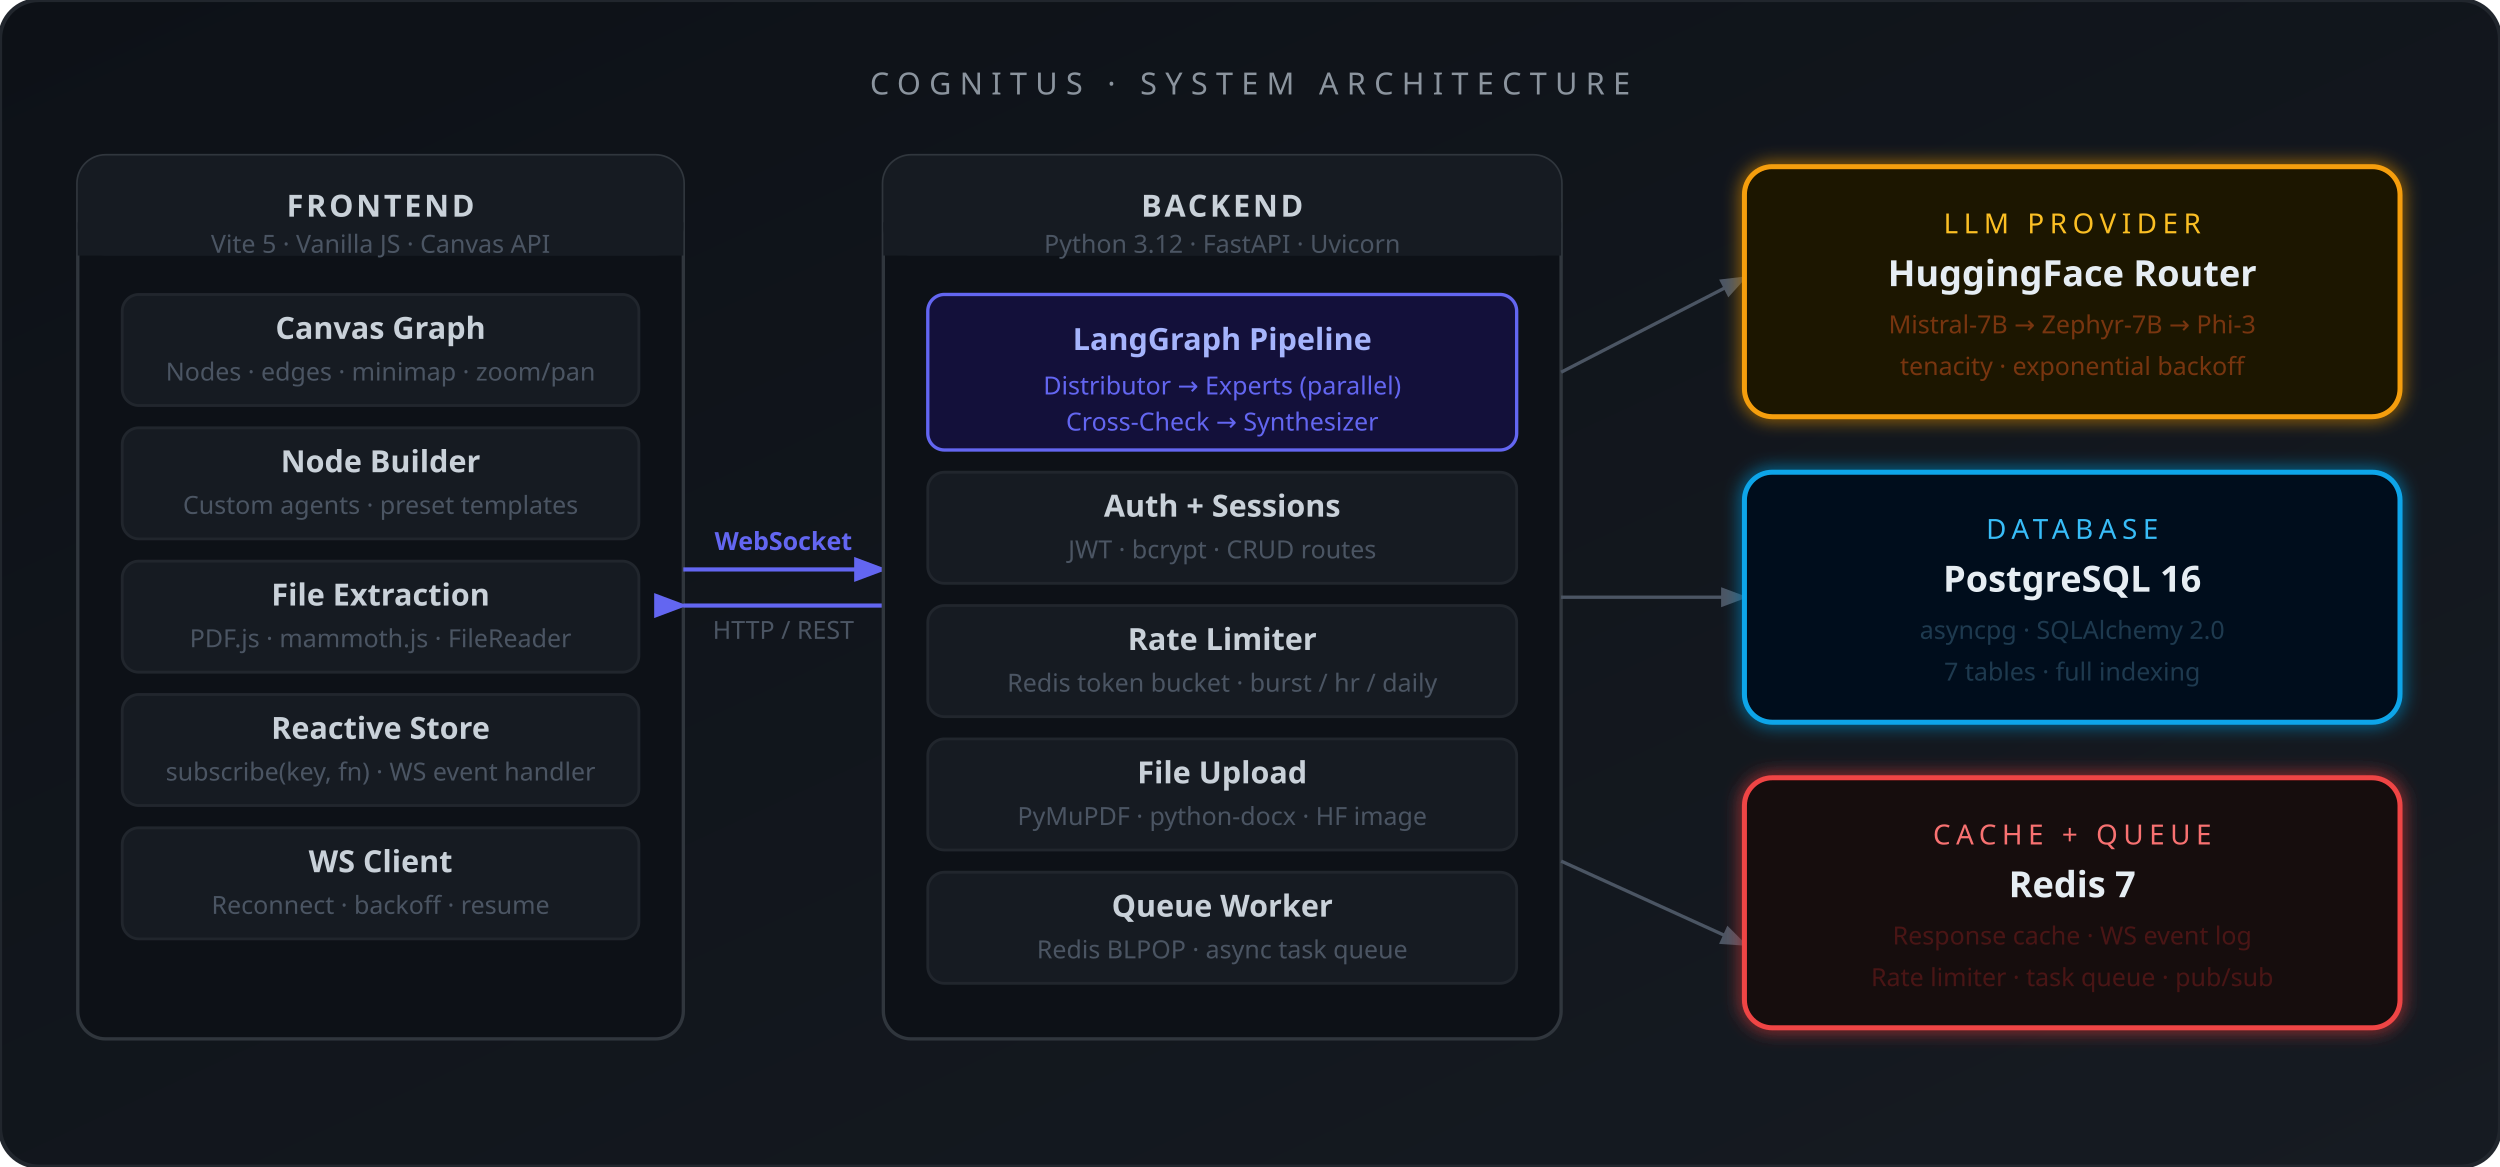
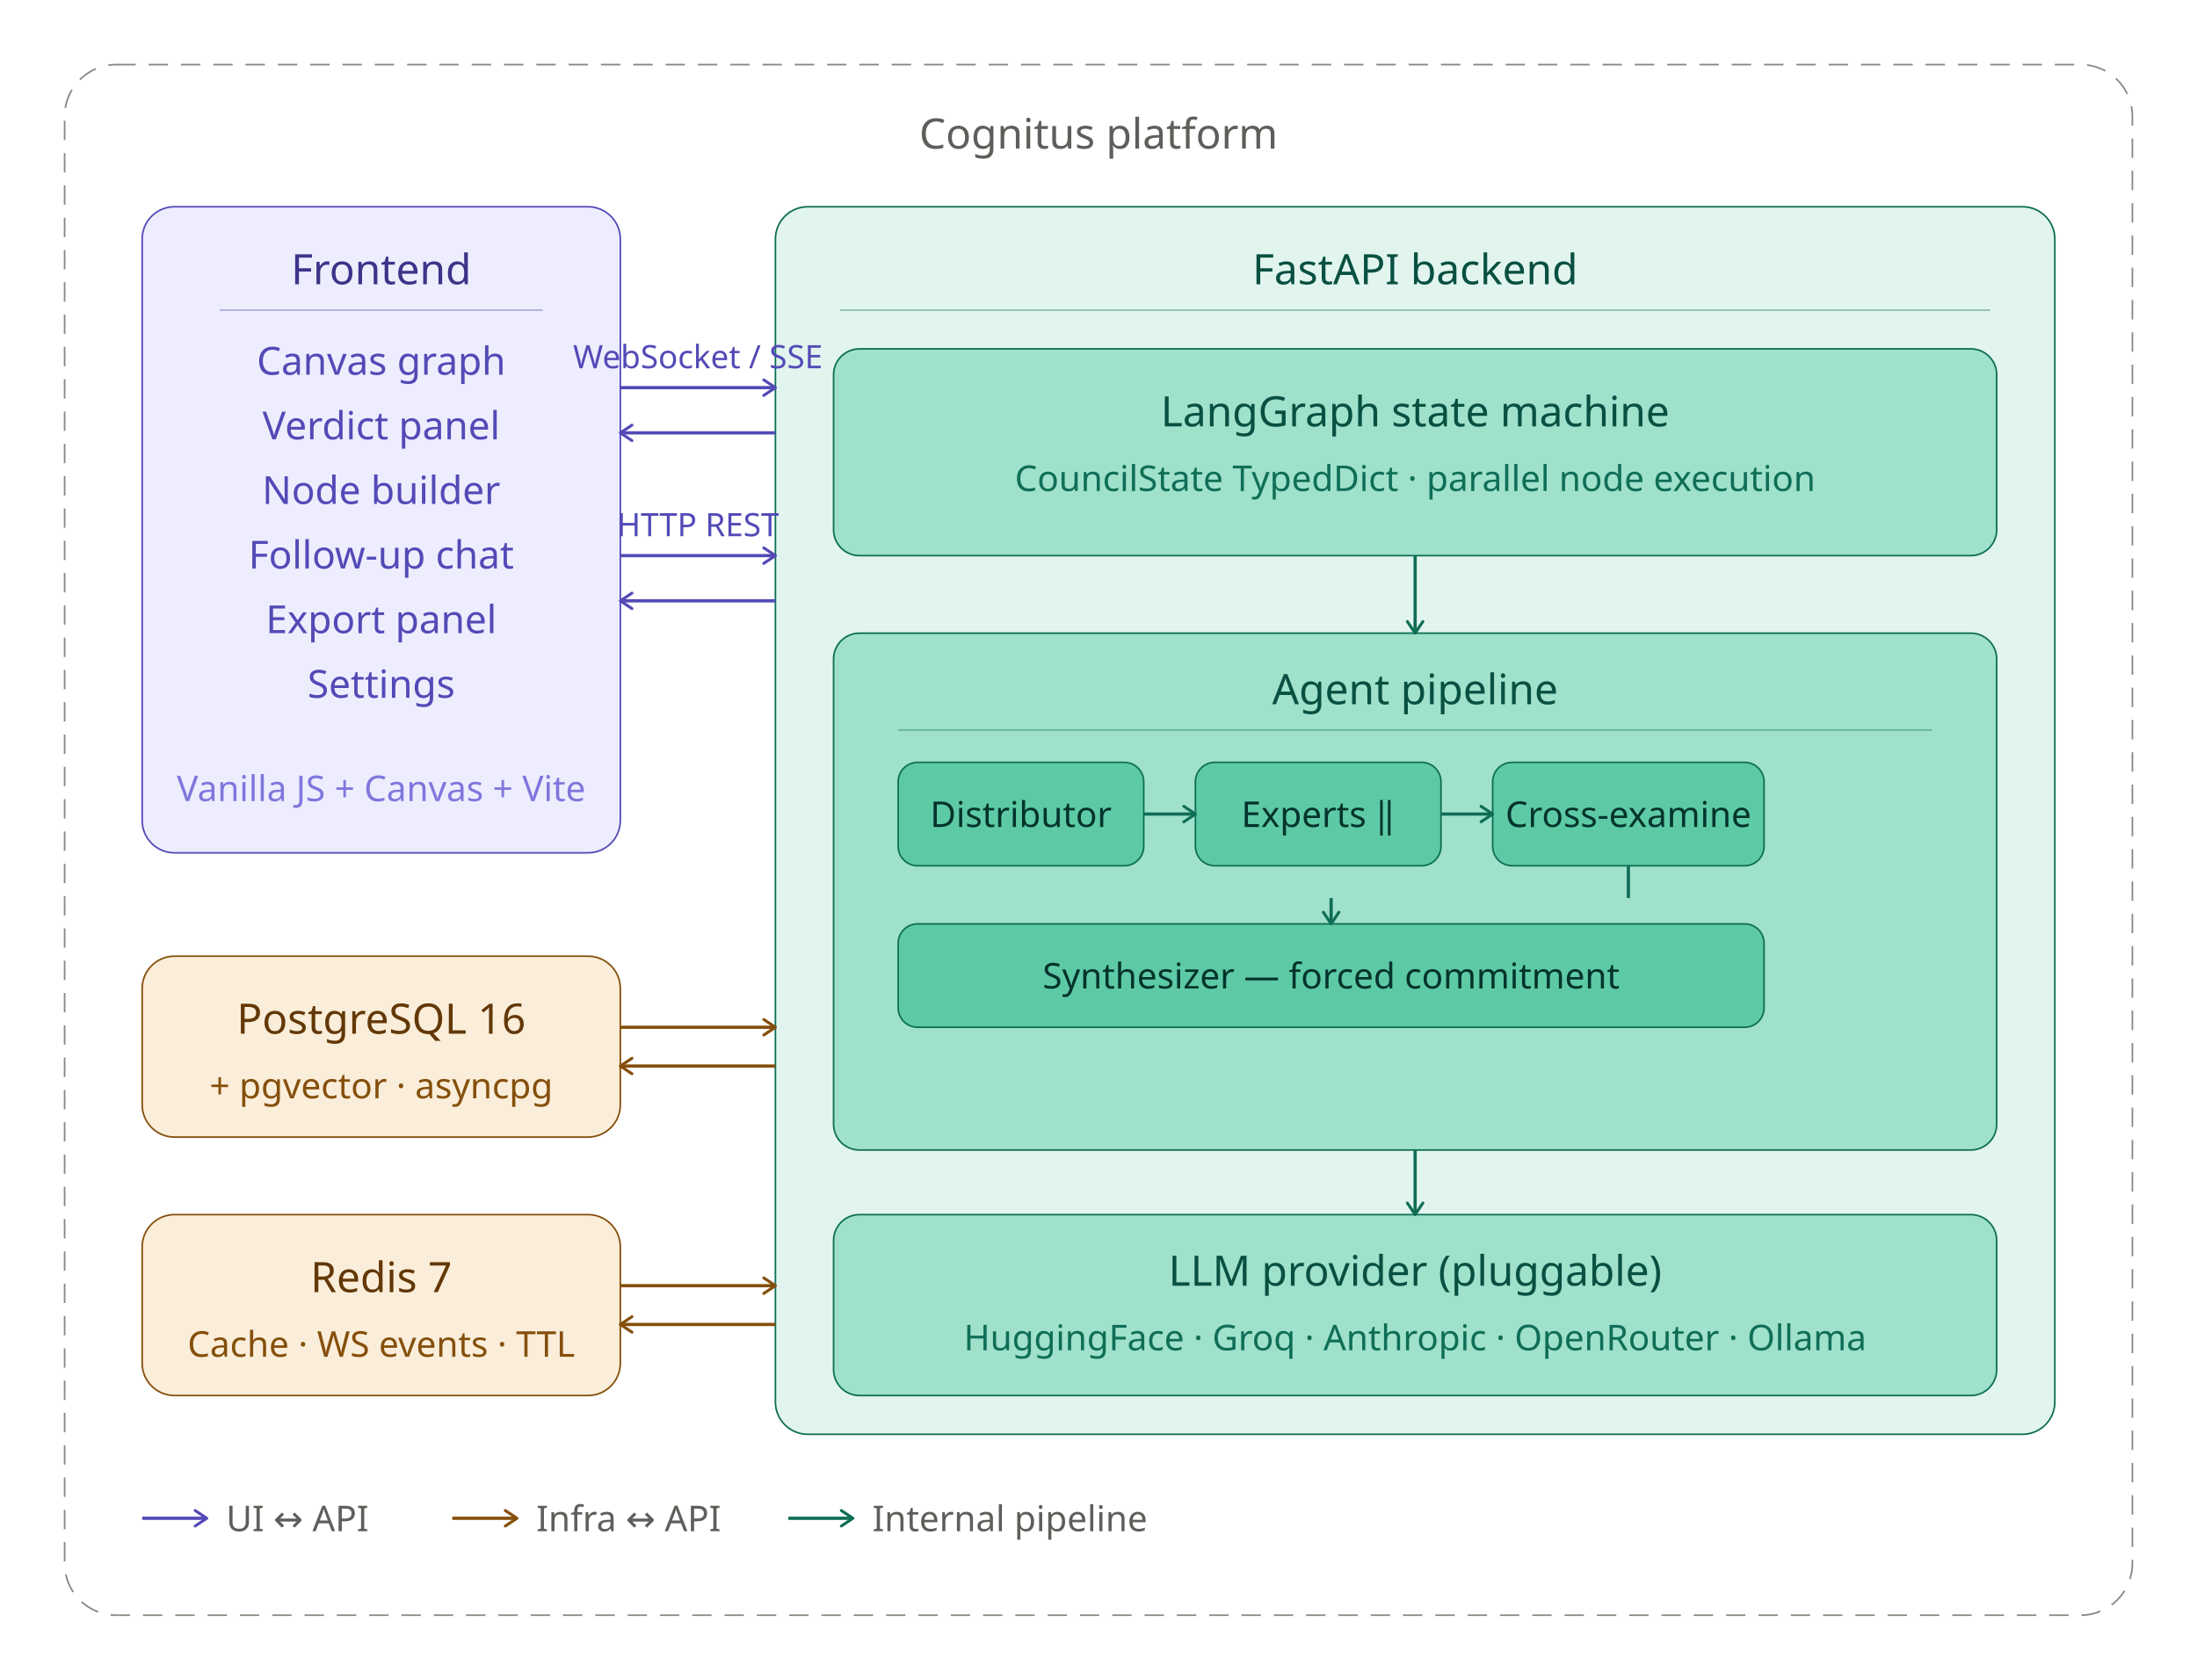
- <svg xmlns="http://www.w3.org/2000/svg" viewBox="0 0 900 420" font-family="'Segoe UI', system-ui, sans-serif">
+ <svg xmlns="http://www.w3.org/2000/svg" width="100%" viewBox="0 0 680 520" role="img">
  <defs>
-     <linearGradient id="bg" x1="0" y1="0" x2="1" y2="1">
-       <stop offset="0%" stop-color="#0d1117" />
-       <stop offset="100%" stop-color="#161b22" />
-     </linearGradient>
-     <filter id="glow">
-       <feGaussianBlur stdDeviation="3" result="blur" />
-       <feMerge>
-         <feMergeNode in="blur" />
-         <feMergeNode in="SourceGraphic" />
-       </feMerge>
-     </filter>
-     <marker id="arrR" markerWidth="8" markerHeight="6" refX="7" refY="3" orient="auto">
-       <path d="M0,0 L8,3 L0,6 Z" fill="#6366f1" />
-     </marker>
-     <marker id="arrL" markerWidth="8" markerHeight="6" refX="1" refY="3" orient="auto">
-       <path d="M8,0 L0,3 L8,6 Z" fill="#6366f1" />
-     </marker>
-     <marker id="arrRgray" markerWidth="8" markerHeight="6" refX="7" refY="3" orient="auto">
-       <path d="M0,0 L8,3 L0,6 Z" fill="#4b5563" />
+     <marker id="arrow" viewBox="0 0 10 10" refX="8" refY="5" markerWidth="6" markerHeight="6" orient="auto-start-reverse">
+       <path d="M2 1L8 5L2 9" fill="none" stroke="context-stroke" stroke-width="1.5" stroke-linecap="round" stroke-linejoin="round" />
    </marker>
  </defs>
-   <rect width="900" height="420" rx="14" fill="url(#bg)" />
-   <rect width="900" height="420" rx="14" fill="none" stroke="#21262d" stroke-width="1.5" />
-   <text x="450" y="34" text-anchor="middle" fill="#8b949e" font-size="11" font-weight="500" letter-spacing="3">COGNITUS · SYSTEM ARCHITECTURE</text>
-   <rect x="28" y="56" width="218" height="318" rx="10" fill="#0d1117" stroke="#30363d" stroke-width="1.2" />
-   <rect x="28" y="56" width="218" height="36" rx="10" fill="#161b22" />
-   <rect x="28" y="80" width="218" height="12" fill="#161b22" />
-   <text x="137" y="78" text-anchor="middle" fill="#c9d1d9" font-size="11" font-weight="700" letter-spacing="1">FRONTEND</text>
-   <text x="137" y="91" text-anchor="middle" fill="#4b5563" font-size="9">Vite 5 · Vanilla JS · Canvas API</text>
-   <rect x="44" y="106" width="186" height="40" rx="6" fill="#161b22" stroke="#21262d" />
-   <text x="137" y="122" text-anchor="middle" fill="#c9d1d9" font-size="11" font-weight="600">Canvas Graph</text>
-   <text x="137" y="137" text-anchor="middle" fill="#4b5563" font-size="9">Nodes · edges · minimap · zoom/pan</text>
-   <rect x="44" y="154" width="186" height="40" rx="6" fill="#161b22" stroke="#21262d" />
-   <text x="137" y="170" text-anchor="middle" fill="#c9d1d9" font-size="11" font-weight="600">Node Builder</text>
-   <text x="137" y="185" text-anchor="middle" fill="#4b5563" font-size="9">Custom agents · preset templates</text>
-   <rect x="44" y="202" width="186" height="40" rx="6" fill="#161b22" stroke="#21262d" />
-   <text x="137" y="218" text-anchor="middle" fill="#c9d1d9" font-size="11" font-weight="600">File Extraction</text>
-   <text x="137" y="233" text-anchor="middle" fill="#4b5563" font-size="9">PDF.js · mammoth.js · FileReader</text>
-   <rect x="44" y="250" width="186" height="40" rx="6" fill="#161b22" stroke="#21262d" />
-   <text x="137" y="266" text-anchor="middle" fill="#c9d1d9" font-size="11" font-weight="600">Reactive Store</text>
-   <text x="137" y="281" text-anchor="middle" fill="#4b5563" font-size="9">subscribe(key, fn) · WS event handler</text>
-   <rect x="44" y="298" width="186" height="40" rx="6" fill="#161b22" stroke="#21262d" />
-   <text x="137" y="314" text-anchor="middle" fill="#c9d1d9" font-size="11" font-weight="600">WS Client</text>
-   <text x="137" y="329" text-anchor="middle" fill="#4b5563" font-size="9">Reconnect · backoff · resume</text>
-   <line x1="246" y1="205" x2="318" y2="205" stroke="#6366f1" stroke-width="1.5" marker-end="url(#arrR)" />
-   <line x1="318" y1="218" x2="246" y2="218" stroke="#6366f1" stroke-width="1.5" marker-end="url(#arrL)" />
-   <text x="282" y="198" text-anchor="middle" fill="#6366f1" font-size="9" font-weight="600">WebSocket</text>
-   <text x="282" y="230" text-anchor="middle" fill="#4b5563" font-size="9">HTTP / REST</text>
-   <rect x="318" y="56" width="244" height="318" rx="10" fill="#0d1117" stroke="#30363d" stroke-width="1.2" />
-   <rect x="318" y="56" width="244" height="36" rx="10" fill="#161b22" />
-   <rect x="318" y="80" width="244" height="12" fill="#161b22" />
-   <text x="440" y="78" text-anchor="middle" fill="#c9d1d9" font-size="11" font-weight="700" letter-spacing="1">BACKEND</text>
-   <text x="440" y="91" text-anchor="middle" fill="#4b5563" font-size="9">Python 3.12 · FastAPI · Uvicorn</text>
-   <rect x="334" y="106" width="212" height="56" rx="6" fill="#13103a" stroke="#6366f1" stroke-width="1.2" />
-   <text x="440" y="126" text-anchor="middle" fill="#a5b4fc" font-size="11" font-weight="700">LangGraph Pipeline</text>
-   <text x="440" y="142" text-anchor="middle" fill="#6366f1" font-size="9">Distributor → Experts (parallel)</text>
-   <text x="440" y="155" text-anchor="middle" fill="#6366f1" font-size="9">Cross-Check → Synthesizer</text>
-   <rect x="334" y="170" width="212" height="40" rx="6" fill="#161b22" stroke="#21262d" />
-   <text x="440" y="186" text-anchor="middle" fill="#c9d1d9" font-size="11" font-weight="600">Auth + Sessions</text>
-   <text x="440" y="201" text-anchor="middle" fill="#4b5563" font-size="9">JWT · bcrypt · CRUD routes</text>
-   <rect x="334" y="218" width="212" height="40" rx="6" fill="#161b22" stroke="#21262d" />
-   <text x="440" y="234" text-anchor="middle" fill="#c9d1d9" font-size="11" font-weight="600">Rate Limiter</text>
-   <text x="440" y="249" text-anchor="middle" fill="#4b5563" font-size="9">Redis token bucket · burst / hr / daily</text>
-   <rect x="334" y="266" width="212" height="40" rx="6" fill="#161b22" stroke="#21262d" />
-   <text x="440" y="282" text-anchor="middle" fill="#c9d1d9" font-size="11" font-weight="600">File Upload</text>
-   <text x="440" y="297" text-anchor="middle" fill="#4b5563" font-size="9">PyMuPDF · python-docx · HF image</text>
-   <rect x="334" y="314" width="212" height="40" rx="6" fill="#161b22" stroke="#21262d" />
-   <text x="440" y="330" text-anchor="middle" fill="#c9d1d9" font-size="11" font-weight="600">Queue Worker</text>
-   <text x="440" y="345" text-anchor="middle" fill="#4b5563" font-size="9">Redis BLPOP · async task queue</text>
-   <line x1="562" y1="134" x2="628" y2="100" stroke="#4b5563" stroke-width="1.2" marker-end="url(#arrRgray)" />
-   <line x1="562" y1="215" x2="628" y2="215" stroke="#4b5563" stroke-width="1.2" marker-end="url(#arrRgray)" />
-   <line x1="562" y1="310" x2="628" y2="340" stroke="#4b5563" stroke-width="1.2" marker-end="url(#arrRgray)" />
-   <rect x="628" y="60" width="236" height="90" rx="10" fill="#1a1200" stroke="#f59e0b" stroke-width="1.8" filter="url(#glow)" />
-   <text x="746" y="84" text-anchor="middle" fill="#fbbf24" font-size="10" letter-spacing="2">LLM PROVIDER</text>
-   <text x="746" y="103" text-anchor="middle" fill="#e6edf3" font-size="13" font-weight="700">HuggingFace Router</text>
-   <text x="746" y="120" text-anchor="middle" fill="#78350f" font-size="9">Mistral-7B → Zephyr-7B → Phi-3</text>
-   <text x="746" y="135" text-anchor="middle" fill="#78350f" font-size="9">tenacity · exponential backoff</text>
-   <rect x="628" y="170" width="236" height="90" rx="10" fill="#040d1a" stroke="#0ea5e9" stroke-width="1.8" filter="url(#glow)" />
-   <text x="746" y="194" text-anchor="middle" fill="#38bdf8" font-size="10" letter-spacing="2">DATABASE</text>
-   <text x="746" y="213" text-anchor="middle" fill="#e6edf3" font-size="13" font-weight="700">PostgreSQL 16</text>
-   <text x="746" y="230" text-anchor="middle" fill="#1e3a4f" font-size="9">asyncpg · SQLAlchemy 2.0</text>
-   <text x="746" y="245" text-anchor="middle" fill="#1e3a4f" font-size="9">7 tables · full indexing</text>
-   <rect x="628" y="280" width="236" height="90" rx="10" fill="#180808" stroke="#ef4444" stroke-width="1.8" filter="url(#glow)" />
-   <text x="746" y="304" text-anchor="middle" fill="#f87171" font-size="10" letter-spacing="2">CACHE + QUEUE</text>
-   <text x="746" y="323" text-anchor="middle" fill="#e6edf3" font-size="13" font-weight="700">Redis 7</text>
-   <text x="746" y="340" text-anchor="middle" fill="#4a1515" font-size="9">Response cache · WS event log</text>
-   <text x="746" y="355" text-anchor="middle" fill="#4a1515" font-size="9">Rate limiter · task queue · pub/sub</text>
+   <rect x="20" y="20" width="640" height="480" rx="16" fill="none" stroke="#888780" stroke-width="0.5" stroke-dasharray="6 4" />
+   <text x="340" y="46" text-anchor="middle" font-family="sans-serif" font-size="13" font-weight="500" fill="#5F5E5A">Cognitus platform</text>
+   <rect x="44" y="64" width="148" height="200" rx="10" fill="#EEEDFE" stroke="#534AB7" stroke-width="0.5" />
+   <text x="118" y="88" text-anchor="middle" font-family="sans-serif" font-size="13" font-weight="500" fill="#3C3489">Frontend</text>
+   <line x1="68" y1="96" x2="168" y2="96" stroke="#534AB7" stroke-width="0.5" opacity="0.4" />
+   <text x="118" y="116" text-anchor="middle" font-family="sans-serif" font-size="12" fill="#534AB7">Canvas graph</text>
+   <text x="118" y="136" text-anchor="middle" font-family="sans-serif" font-size="12" fill="#534AB7">Verdict panel</text>
+   <text x="118" y="156" text-anchor="middle" font-family="sans-serif" font-size="12" fill="#534AB7">Node builder</text>
+   <text x="118" y="176" text-anchor="middle" font-family="sans-serif" font-size="12" fill="#534AB7">Follow-up chat</text>
+   <text x="118" y="196" text-anchor="middle" font-family="sans-serif" font-size="12" fill="#534AB7">Export panel</text>
+   <text x="118" y="216" text-anchor="middle" font-family="sans-serif" font-size="12" fill="#534AB7">Settings</text>
+   <text x="118" y="248" text-anchor="middle" font-family="sans-serif" font-size="11" fill="#7F77DD">Vanilla JS + Canvas + Vite</text>
+   <rect x="240" y="64" width="396" height="380" rx="10" fill="#E1F5EE" stroke="#0F6E56" stroke-width="0.5" />
+   <text x="438" y="88" text-anchor="middle" font-family="sans-serif" font-size="13" font-weight="500" fill="#085041">FastAPI backend</text>
+   <line x1="260" y1="96" x2="616" y2="96" stroke="#0F6E56" stroke-width="0.5" opacity="0.4" />
+   <rect x="258" y="108" width="360" height="64" rx="8" fill="#9FE1CB" stroke="#0F6E56" stroke-width="0.5" />
+   <text x="438" y="132" text-anchor="middle" font-family="sans-serif" font-size="13" font-weight="500" fill="#085041">LangGraph state machine</text>
+   <text x="438" y="152" text-anchor="middle" font-family="sans-serif" font-size="11" fill="#0F6E56">CouncilState TypedDict · parallel node execution</text>
+   <rect x="258" y="196" width="360" height="160" rx="8" fill="#9FE1CB" stroke="#0F6E56" stroke-width="0.5" />
+   <text x="438" y="218" text-anchor="middle" font-family="sans-serif" font-size="13" font-weight="500" fill="#085041">Agent pipeline</text>
+   <line x1="278" y1="226" x2="598" y2="226" stroke="#0F6E56" stroke-width="0.5" opacity="0.4" />
+   <rect x="278" y="236" width="76" height="32" rx="6" fill="#5DCAA5" stroke="#0F6E56" stroke-width="0.5" />
+   <text x="316" y="256" text-anchor="middle" font-family="sans-serif" font-size="11" font-weight="500" fill="#04342C">Distributor</text>
+   <rect x="370" y="236" width="76" height="32" rx="6" fill="#5DCAA5" stroke="#0F6E56" stroke-width="0.5" />
+   <text x="408" y="256" text-anchor="middle" font-family="sans-serif" font-size="11" font-weight="500" fill="#04342C">Experts ‖</text>
+   <rect x="462" y="236" width="84" height="32" rx="6" fill="#5DCAA5" stroke="#0F6E56" stroke-width="0.5" />
+   <text x="504" y="256" text-anchor="middle" font-family="sans-serif" font-size="11" font-weight="500" fill="#04342C">Cross-examine</text>
+   <rect x="278" y="286" width="268" height="32" rx="6" fill="#5DCAA5" stroke="#0F6E56" stroke-width="0.5" />
+   <text x="412" y="306" text-anchor="middle" font-family="sans-serif" font-size="11" font-weight="500" fill="#04342C">Synthesizer — forced commitment</text>
+   <line x1="354" y1="252" x2="370" y2="252" stroke="#0F6E56" stroke-width="1" marker-end="url(#arrow)" />
+   <line x1="446" y1="252" x2="462" y2="252" stroke="#0F6E56" stroke-width="1" marker-end="url(#arrow)" />
+   <line x1="504" y1="268" x2="504" y2="278" stroke="#0F6E56" stroke-width="1" />
+   <line x1="412" y1="278" x2="412" y2="286" stroke="#0F6E56" stroke-width="1" marker-end="url(#arrow)" />
+   <rect x="258" y="376" width="360" height="56" rx="8" fill="#9FE1CB" stroke="#0F6E56" stroke-width="0.5" />
+   <text x="438" y="398" text-anchor="middle" font-family="sans-serif" font-size="13" font-weight="500" fill="#085041">LLM provider (pluggable)</text>
+   <text x="438" y="418" text-anchor="middle" font-family="sans-serif" font-size="11" fill="#0F6E56">HuggingFace · Groq · Anthropic · OpenRouter · Ollama</text>
+   <line x1="438" y1="172" x2="438" y2="196" stroke="#0F6E56" stroke-width="1" marker-end="url(#arrow)" />
+   <line x1="438" y1="356" x2="438" y2="376" stroke="#0F6E56" stroke-width="1" marker-end="url(#arrow)" />
+   <rect x="44" y="296" width="148" height="56" rx="10" fill="#FAEEDA" stroke="#854F0B" stroke-width="0.5" />
+   <text x="118" y="320" text-anchor="middle" font-family="sans-serif" font-size="13" font-weight="500" fill="#633806">PostgreSQL 16</text>
+   <text x="118" y="340" text-anchor="middle" font-family="sans-serif" font-size="11" fill="#854F0B">+ pgvector · asyncpg</text>
+   <rect x="44" y="376" width="148" height="56" rx="10" fill="#FAEEDA" stroke="#854F0B" stroke-width="0.5" />
+   <text x="118" y="400" text-anchor="middle" font-family="sans-serif" font-size="13" font-weight="500" fill="#633806">Redis 7</text>
+   <text x="118" y="420" text-anchor="middle" font-family="sans-serif" font-size="11" fill="#854F0B">Cache · WS events · TTL</text>
+   <line x1="192" y1="120" x2="240" y2="120" stroke="#534AB7" stroke-width="1" marker-end="url(#arrow)" />
+   <line x1="240" y1="134" x2="192" y2="134" stroke="#534AB7" stroke-width="1" marker-end="url(#arrow)" />
+   <text x="216" y="114" text-anchor="middle" font-family="sans-serif" font-size="10" fill="#534AB7">WebSocket / SSE</text>
+   <line x1="192" y1="172" x2="240" y2="172" stroke="#534AB7" stroke-width="1" marker-end="url(#arrow)" />
+   <line x1="240" y1="186" x2="192" y2="186" stroke="#534AB7" stroke-width="1" marker-end="url(#arrow)" />
+   <text x="216" y="166" text-anchor="middle" font-family="sans-serif" font-size="10" fill="#534AB7">HTTP REST</text>
+   <line x1="192" y1="318" x2="240" y2="318" stroke="#854F0B" stroke-width="1" marker-end="url(#arrow)" />
+   <line x1="240" y1="330" x2="192" y2="330" stroke="#854F0B" stroke-width="1" marker-end="url(#arrow)" />
+   <line x1="192" y1="398" x2="240" y2="398" stroke="#854F0B" stroke-width="1" marker-end="url(#arrow)" />
+   <line x1="240" y1="410" x2="192" y2="410" stroke="#854F0B" stroke-width="1" marker-end="url(#arrow)" />
+   <line x1="44" y1="470" x2="64" y2="470" stroke="#534AB7" stroke-width="1" marker-end="url(#arrow)" />
+   <text x="70" y="474" font-family="sans-serif" font-size="11" fill="#5F5E5A">UI ↔ API</text>
+   <line x1="140" y1="470" x2="160" y2="470" stroke="#854F0B" stroke-width="1" marker-end="url(#arrow)" />
+   <text x="166" y="474" font-family="sans-serif" font-size="11" fill="#5F5E5A">Infra ↔ API</text>
+   <line x1="244" y1="470" x2="264" y2="470" stroke="#0F6E56" stroke-width="1" marker-end="url(#arrow)" />
+   <text x="270" y="474" font-family="sans-serif" font-size="11" fill="#5F5E5A">Internal pipeline</text>
</svg>
